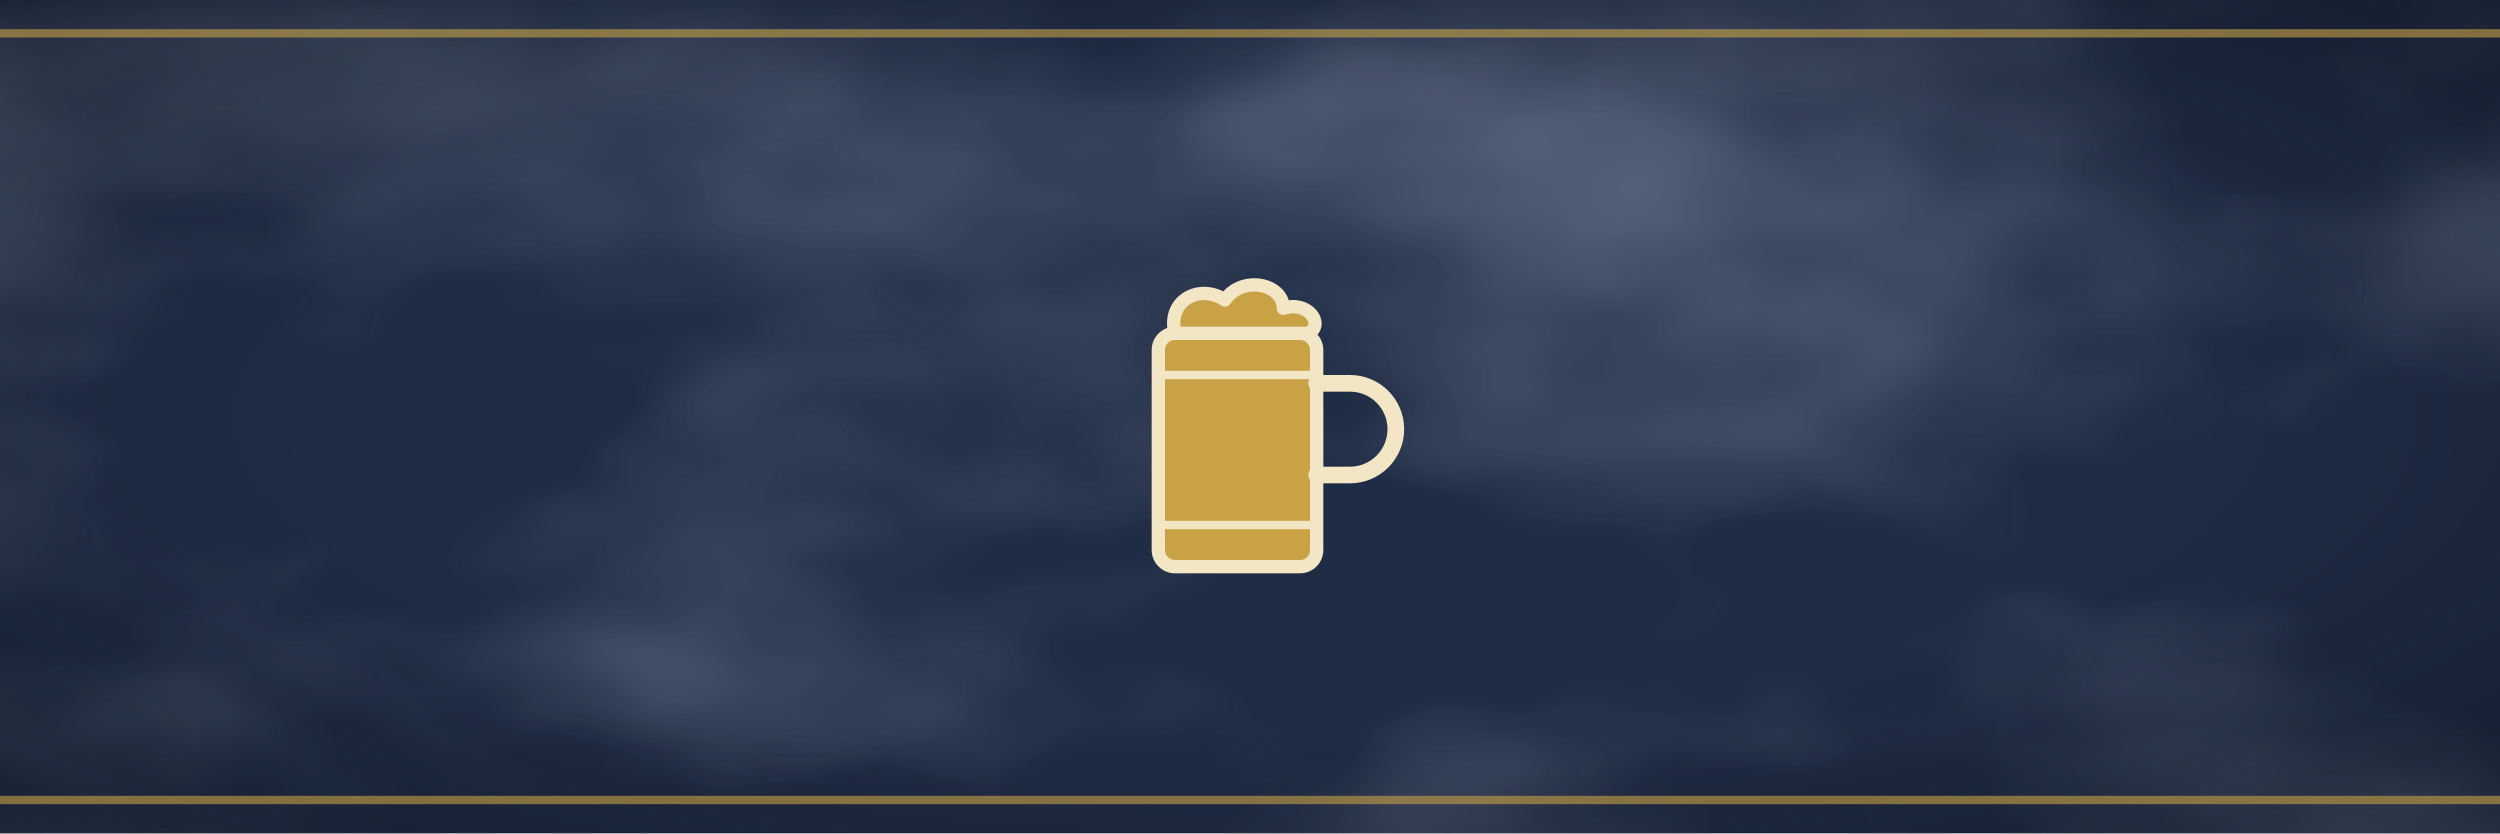
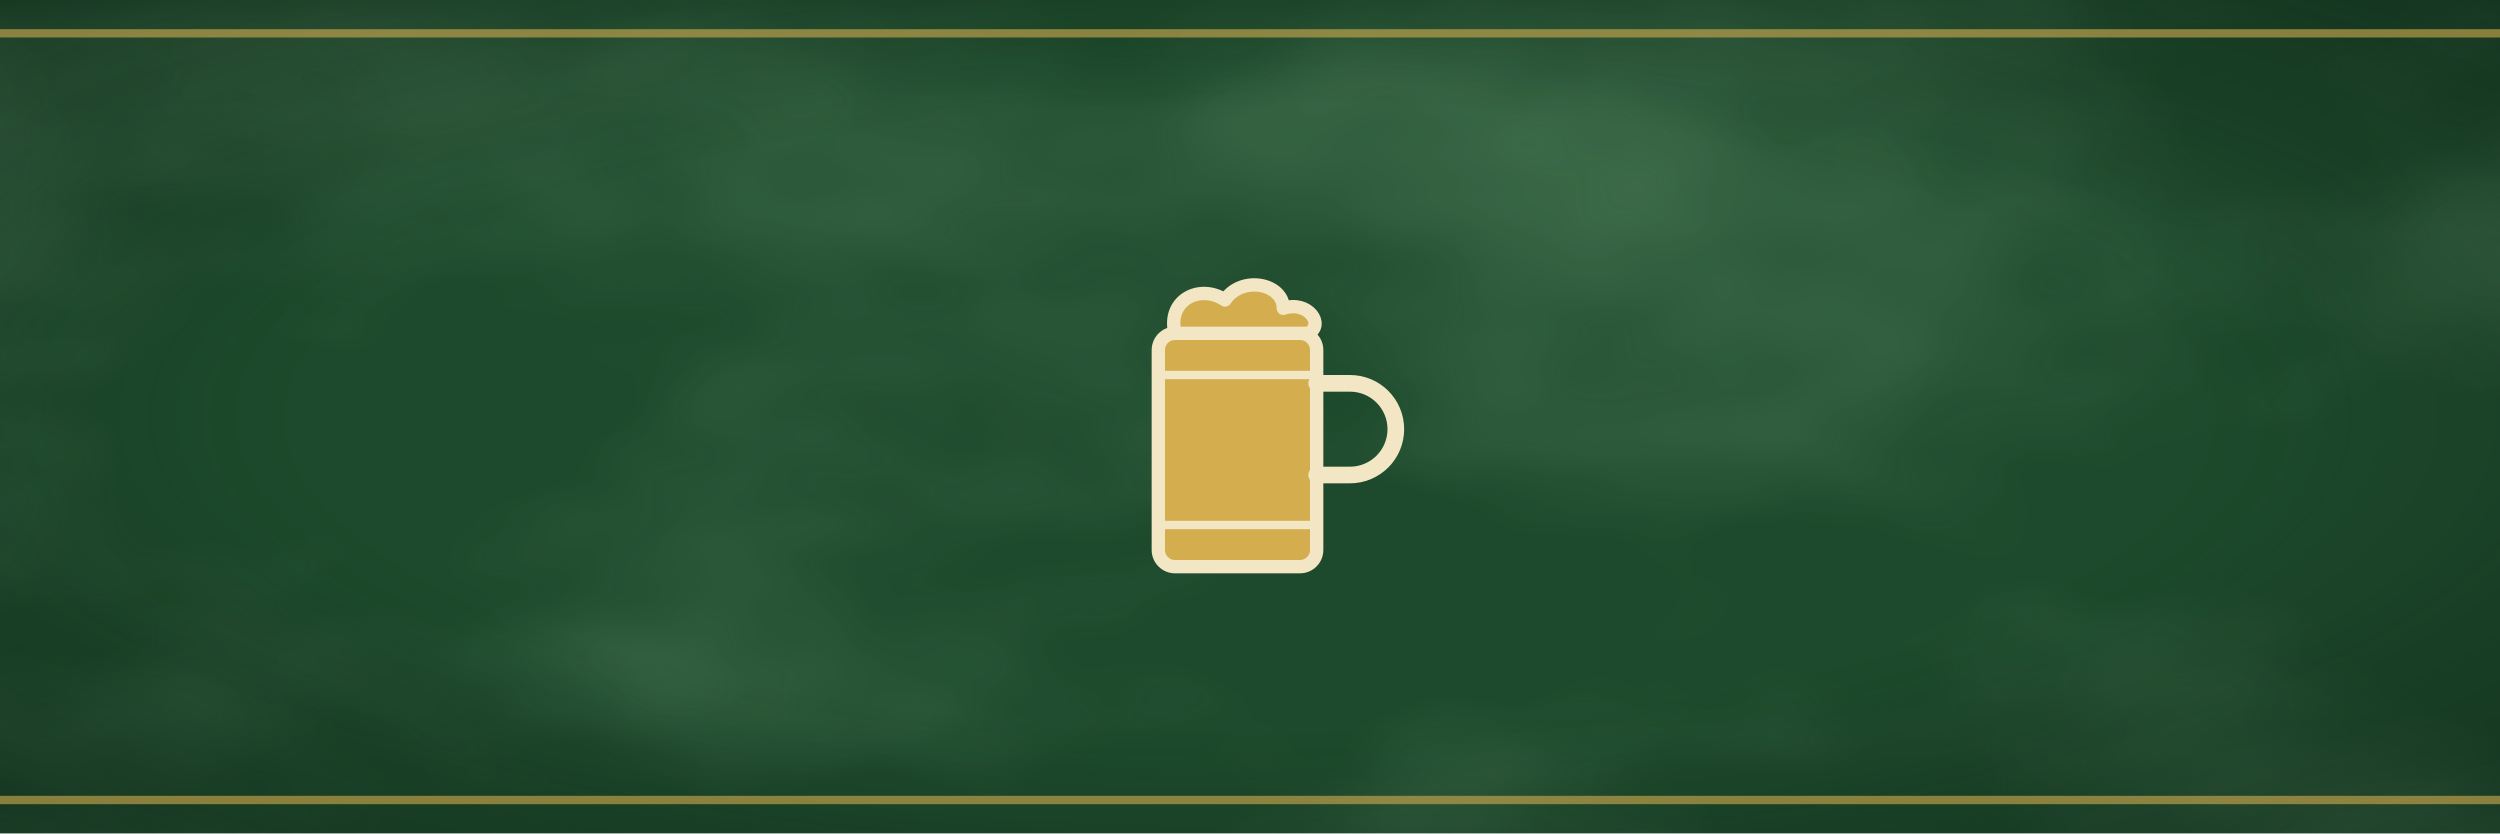
<svg xmlns="http://www.w3.org/2000/svg" viewBox="0 0 600 200" preserveAspectRatio="xMidYMid slice">
  <defs>
    <filter id="m" x="0" y="0" width="100%" height="100%">
      <feTurbulence type="fractalNoise" baseFrequency=".006 .011" numOctaves="4" seed="86" />
-       <feColorMatrix values="0 0 0 0 .55  0 0 0 0 .62  0 0 0 0 .78  0 0 0 1.25 -.5" />
+       <feColorMatrix values="0 0 0 0 .20  0 0 0 0 .42  0 0 0 0 .24  0 0 0 1.25 -.5" />
    </filter>
    <radialGradient id="v" cx=".5" cy=".5" r=".75">
-       <stop offset=".5" stop-color="#05080f" stop-opacity="0" />
-       <stop offset="1" stop-color="#05080f" stop-opacity=".45" />
+       <stop offset=".5" stop-color="#06140b" stop-opacity="0" />
+       <stop offset="1" stop-color="#06140b" stop-opacity=".45" />
    </radialGradient>
  </defs>
-   <rect width="600" height="200" fill="#1f2c45" />
+   <rect width="600" height="200" fill="#1d4a2c" />
  <rect width="600" height="200" filter="url(#m)" opacity=".55" />
  <rect width="600" height="200" fill="url(#v)" />
-   <path d="M0 8H600M0 192H600" stroke="#c9a245" stroke-width="2" opacity=".6" />
+   <path d="M0 8H600M0 192H600" stroke="#d4ad4f" stroke-width="2" opacity=".6" />
  <g transform="translate(250 50)">
-     <rect x="28" y="30" width="38" height="56" rx="4" fill="#c9a245" stroke="#f3e6c4" stroke-width="3.2" stroke-linejoin="round" stroke-linecap="round" />
+     <rect x="28" y="30" width="38" height="56" rx="4" fill="#d4ad4f" stroke="#f3e6c4" stroke-width="3.2" stroke-linejoin="round" stroke-linecap="round" />
    <path d="M66 42h8a10 10 0 0 1 0 22h-8" fill="none" stroke="#f3e6c4" stroke-width="4" stroke-linejoin="round" stroke-linecap="round" />
    <path d="M28 40h38M28 76h38" fill="none" stroke="#f3e6c4" stroke-width="2" stroke-linejoin="round" stroke-linecap="round" />
-     <path d="M32 30C30 22 38 18 44 22C48 16 58 18 58 24C64 22 68 28 64 30Z" fill="#c9a245" stroke="#f3e6c4" stroke-width="3.2" stroke-linejoin="round" stroke-linecap="round" />
+     <path d="M32 30C30 22 38 18 44 22C48 16 58 18 58 24C64 22 68 28 64 30Z" fill="#d4ad4f" stroke="#f3e6c4" stroke-width="3.2" stroke-linejoin="round" stroke-linecap="round" />
  </g>
</svg>
